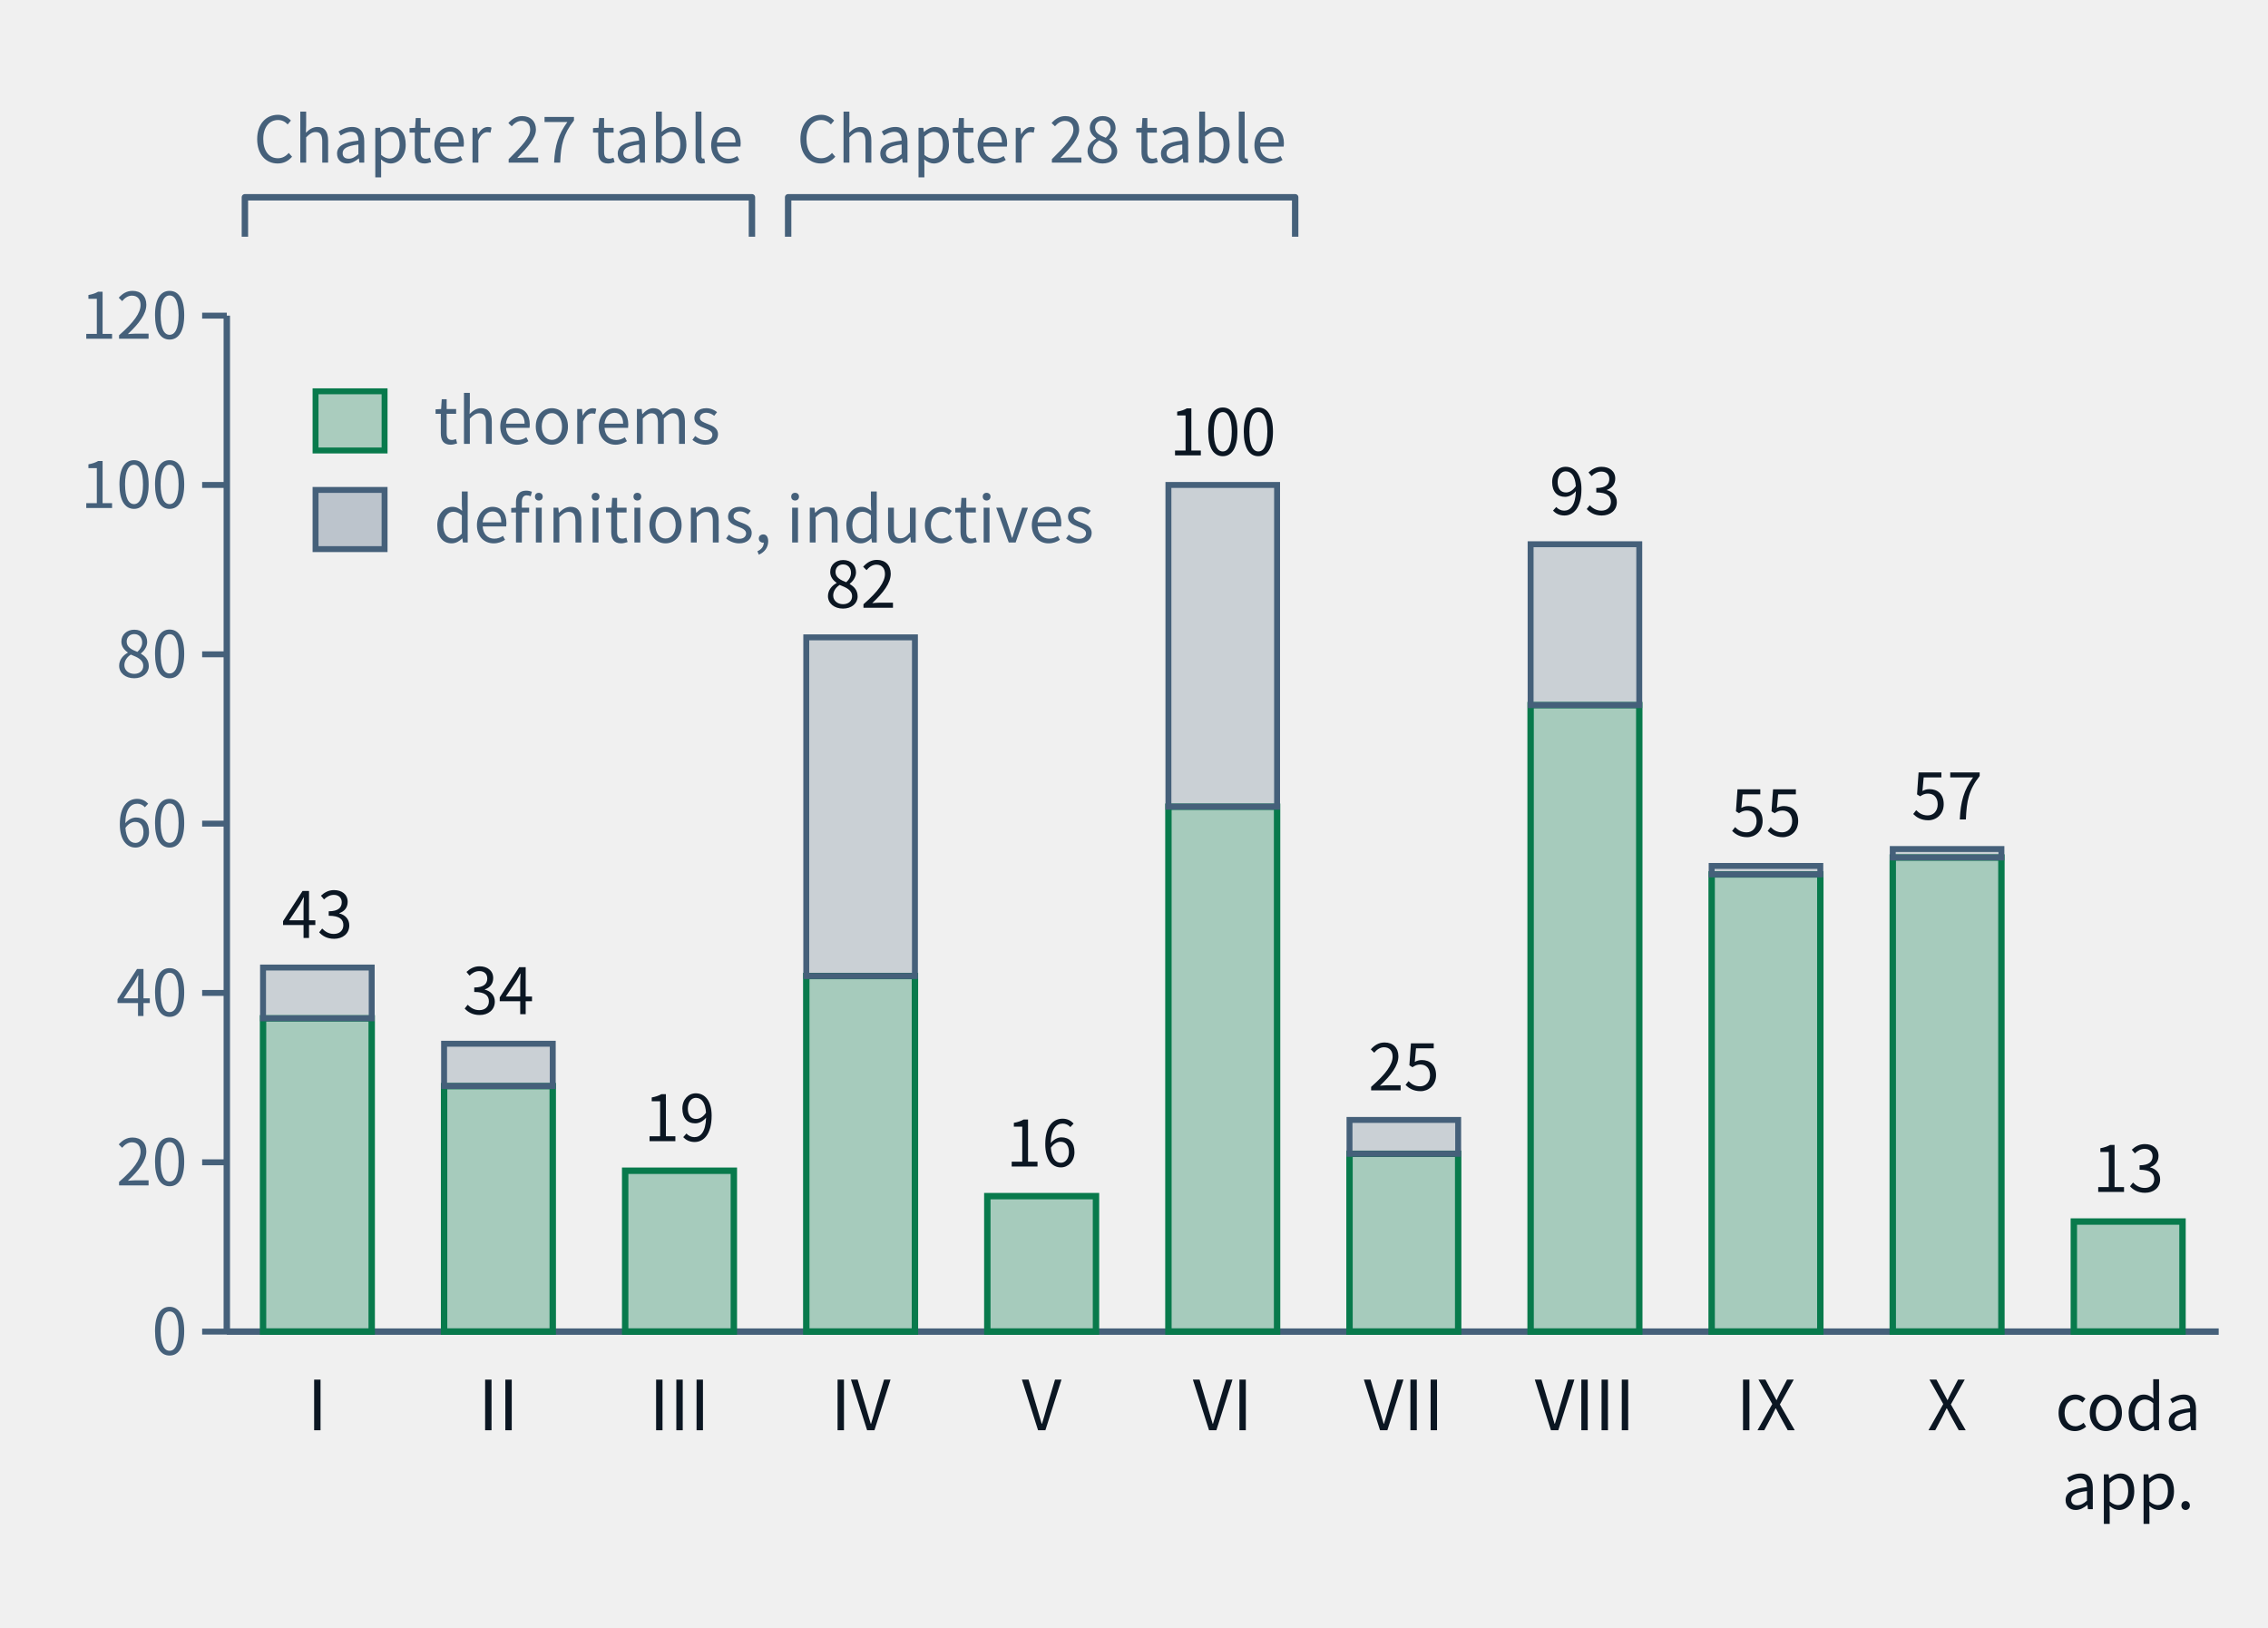
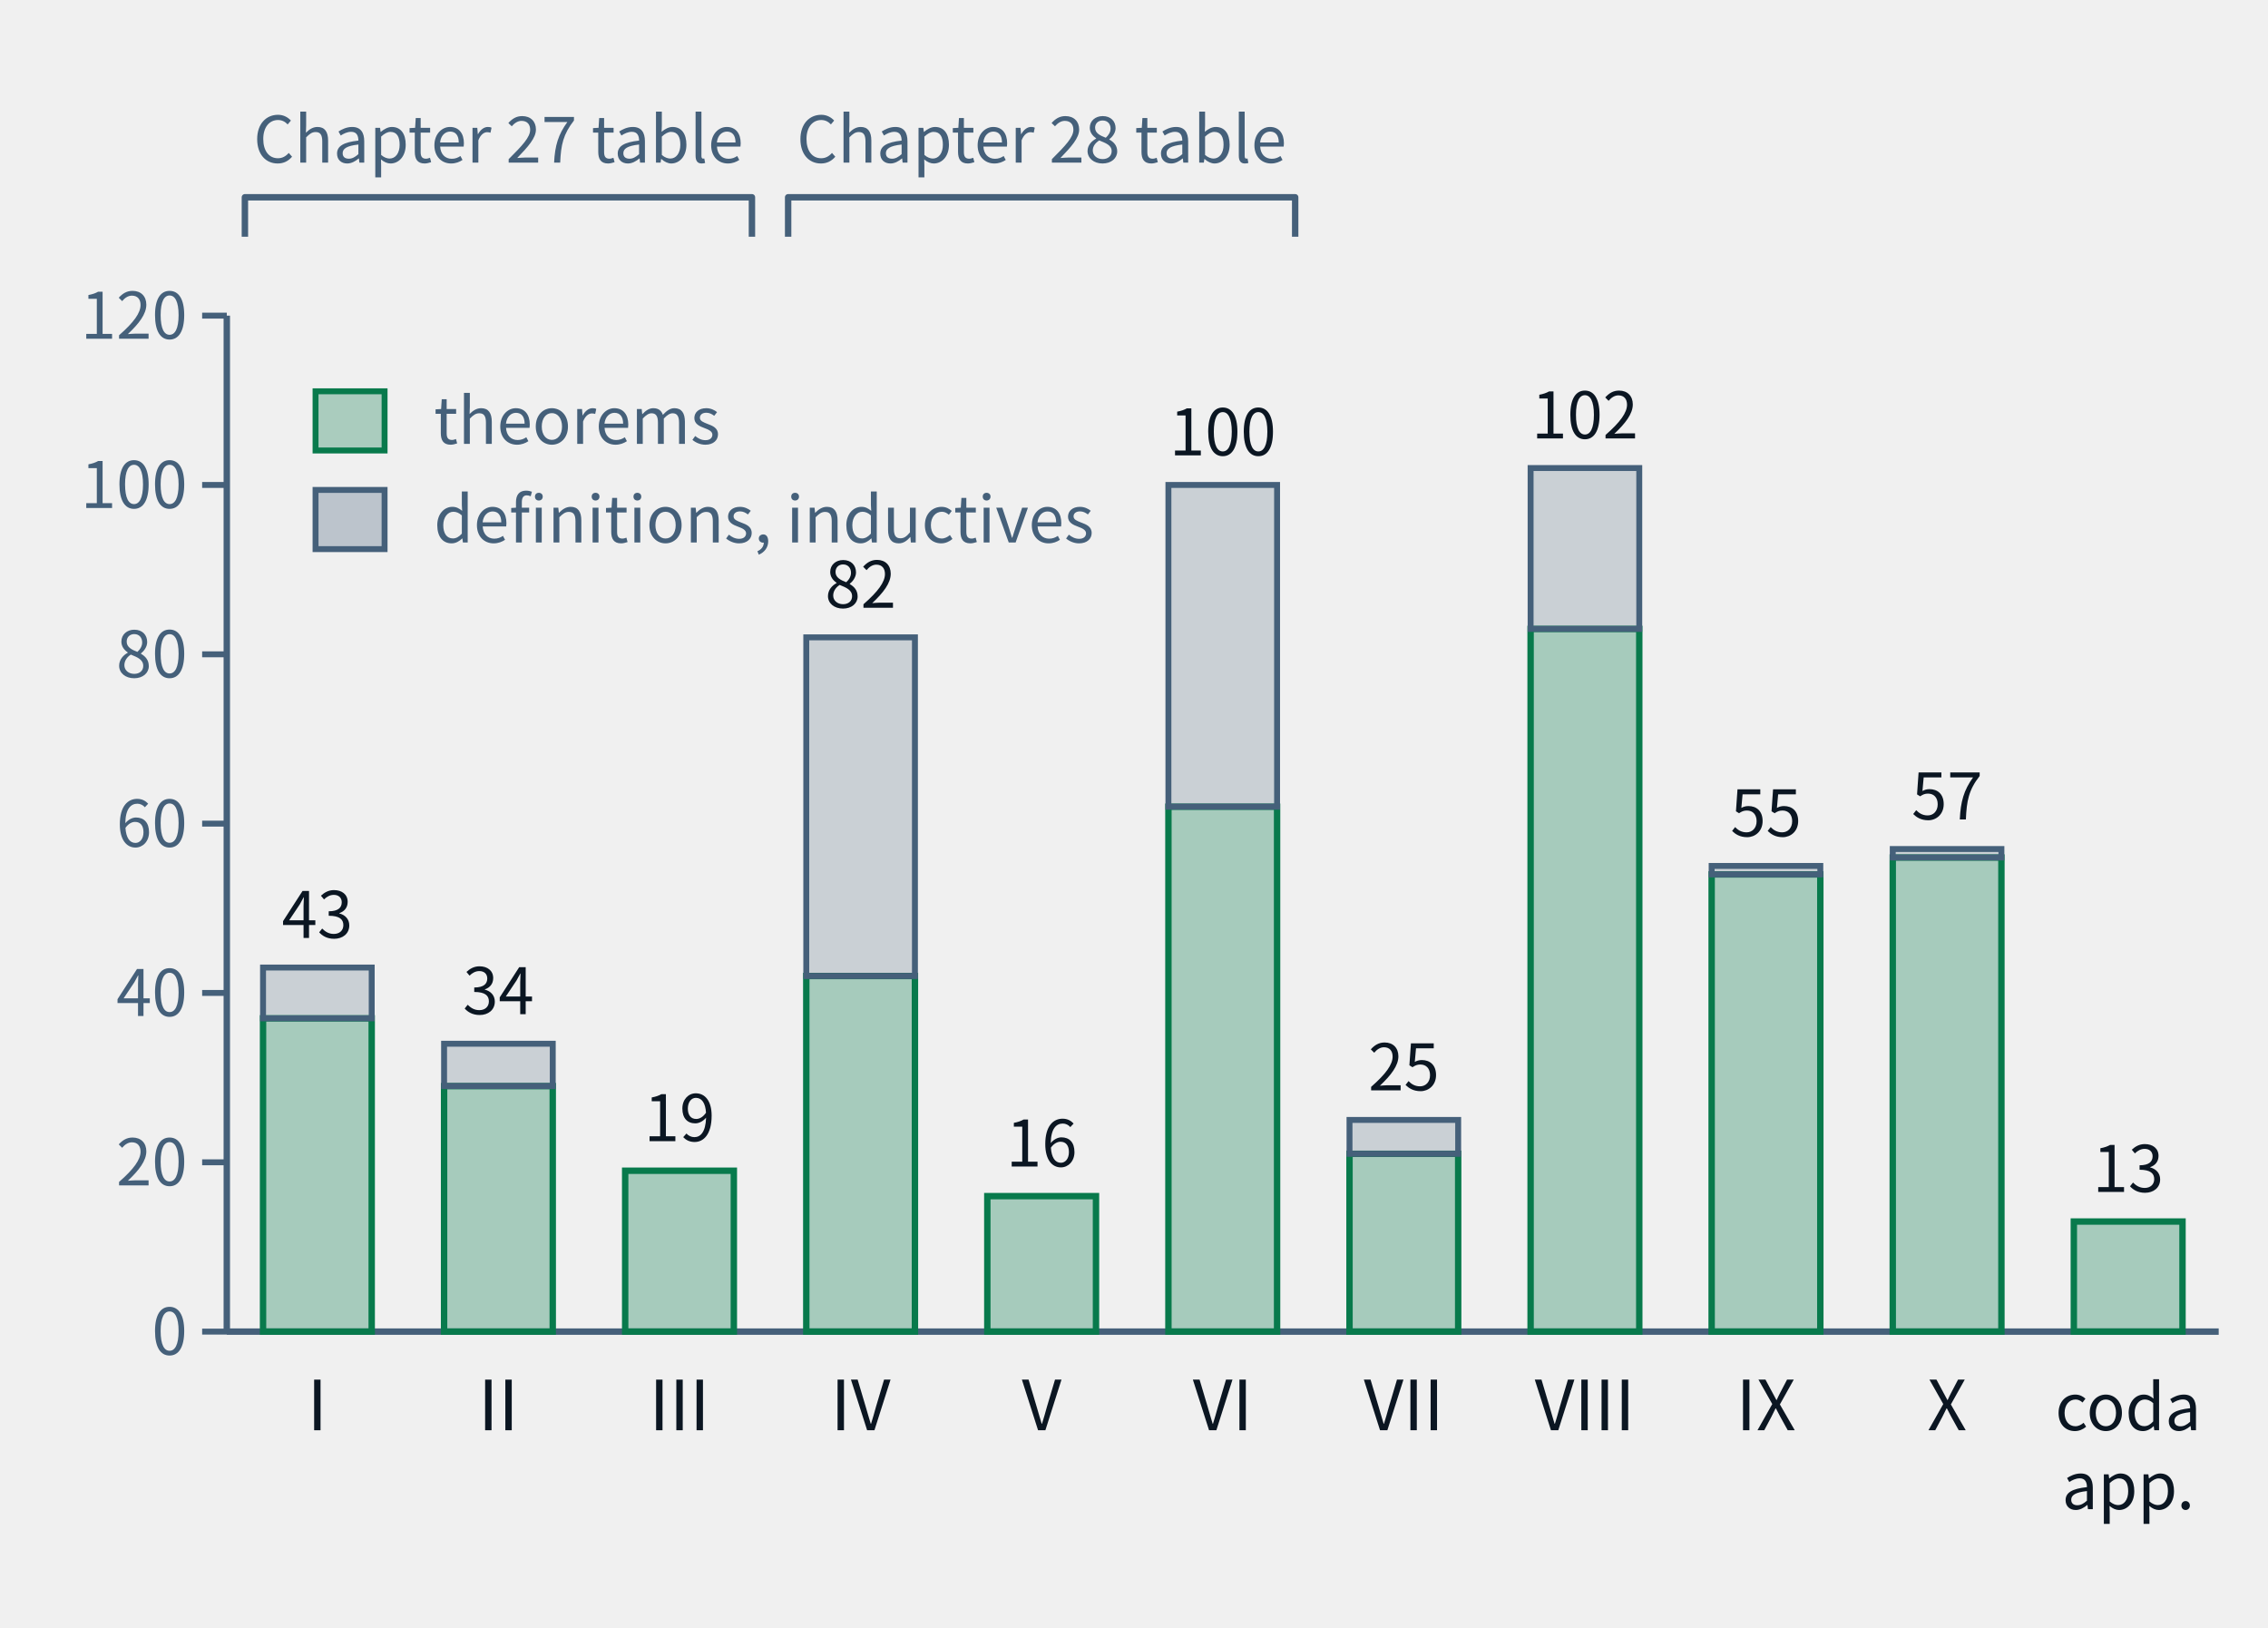
- <svg xmlns="http://www.w3.org/2000/svg" class="tr-fig" data-tr-fig="ch28-declaration-parts" data-lang="en" viewBox="0 0 460 330" width="460" height="330" font-family="'Noto Sans SC', 'Noto Sans CJK SC', 'Source Sans 3', 'PingFang SC', 'Microsoft YaHei', system-ui, sans-serif" role="img" aria-label="A bar chart. Along the bottom are Parts I to X and 'coda and appendices'; each bar is the number of distinct declarations the chapters of that part cite with lean=, green below for declarations of kind theorem in the lock, grey above for definitions and inductive types. I: 37 theorems, 6 other; II: 29 theorems, 5 other; III: 19 theorems, 0 other; IV: 42 theorems, 40 other; V: 16 theorems, 0 other; VI: 62 theorems, 38 other; VII: 21 theorems, 4 other; VIII: 74 theorems, 19 other; IX: 54 theorems, 1 other; X: 56 theorems, 1 other; coda and appendices: 13 theorems, 0 other. Two braces above the bars mark Parts I–III as the Chapter 27 audit table and Parts IV–VI as the Chapter 28 audit table.">
+ <svg xmlns="http://www.w3.org/2000/svg" class="tr-fig" data-tr-fig="ch28-declaration-parts" data-lang="en" viewBox="0 0 460 330" width="460" height="330" font-family="'Noto Sans SC', 'Noto Sans CJK SC', 'Source Sans 3', 'PingFang SC', 'Microsoft YaHei', system-ui, sans-serif" role="img" aria-label="A bar chart. Along the bottom are Parts I to X and 'coda and appendices'; each bar is the number of distinct declarations the chapters of that part cite with lean=, green below for declarations of kind theorem in the lock, grey above for definitions and inductive types. I: 37 theorems, 6 other; II: 29 theorems, 5 other; III: 19 theorems, 0 other; IV: 42 theorems, 40 other; V: 16 theorems, 0 other; VI: 62 theorems, 38 other; VII: 21 theorems, 4 other; VIII: 83 theorems, 19 other; IX: 54 theorems, 1 other; X: 56 theorems, 1 other; coda and appendices: 13 theorems, 0 other. Two braces above the bars mark Parts I–III as the Chapter 27 audit table and Parts IV–VI as the Chapter 28 audit table.">
  <style>.ts-ink{stroke:#0b1622}.tf-ink{fill:#0b1622}.ts-dim{stroke:#45607a}.tf-dim{fill:#45607a}.ts-faint{stroke:#9db3c4}.tf-faint{fill:#9db3c4}.ts-edge{stroke:#b9d0dd}.tf-edge{fill:#b9d0dd}.ts-hot{stroke:#5f9bb5}.tf-hot{fill:#5f9bb5}.ts-bg{stroke:#ffffff}.tf-bg{fill:#ffffff}.ts-panel{stroke:#eef5f9}.tf-panel{fill:#eef5f9}.ts-sheet{stroke:#f7fbfd}.tf-sheet{fill:#f7fbfd}.ts-cyan{stroke:#007c8a}.tf-cyan{fill:#007c8a}.ts-magenta{stroke:#b0128f}.tf-magenta{fill:#b0128f}.ts-amber{stroke:#946200}.tf-amber{fill:#946200}.ts-violet{stroke:#5a45c8}.tf-violet{fill:#5a45c8}.ts-ok{stroke:#087a4c}.tf-ok{fill:#087a4c}.ts-warn{stroke:#c21f3a}.tf-warn{fill:#c21f3a}.ts-blue{stroke:#1d5fd0}.tf-blue{fill:#1d5fd0}.ts-orange{stroke:#b85410}.tf-orange{fill:#b85410}.ts-sigma{stroke:#28405a}.tf-sigma{fill:#28405a}@media (prefers-color-scheme:dark){.ts-ink{stroke:#d4efff}.tf-ink{fill:#d4efff}.ts-dim{stroke:#6f8ea5}.tf-dim{fill:#6f8ea5}.ts-faint{stroke:#34506a}.tf-faint{fill:#34506a}.ts-edge{stroke:#143049}.tf-edge{fill:#143049}.ts-hot{stroke:#1f5d7c}.tf-hot{fill:#1f5d7c}.ts-bg{stroke:#03060c}.tf-bg{fill:#03060c}.ts-panel{stroke:#07101b}.tf-panel{fill:#07101b}.ts-sheet{stroke:#050c16}.tf-sheet{fill:#050c16}.ts-cyan{stroke:#19f0ff}.tf-cyan{fill:#19f0ff}.ts-magenta{stroke:#ff2fd0}.tf-magenta{fill:#ff2fd0}.ts-amber{stroke:#ffc83d}.tf-amber{fill:#ffc83d}.ts-violet{stroke:#9d8cff}.tf-violet{fill:#9d8cff}.ts-ok{stroke:#46ffb2}.tf-ok{fill:#46ffb2}.ts-warn{stroke:#ff5064}.tf-warn{fill:#ff5064}.ts-blue{stroke:#2a7bff}.tf-blue{fill:#2a7bff}.ts-orange{stroke:#ff8a3c}.tf-orange{fill:#ff8a3c}.ts-sigma{stroke:#cfe3ff}.tf-sigma{fill:#cfe3ff}}</style>
  <line x1="46" y1="64" x2="46" y2="270" class="ts-dim" stroke-width="1.3" fill="none" />
  <line x1="41" y1="270" x2="46" y2="270" class="ts-dim" stroke-width="1.2" fill="none" />
  <text class="tf-dim" x="38" y="274.68" font-size="13" text-anchor="end">0</text>
  <line x1="41" y1="235.67" x2="46" y2="235.67" class="ts-dim" stroke-width="1.2" fill="none" />
  <text class="tf-dim" x="38" y="240.35" font-size="13" text-anchor="end">20</text>
  <line x1="41" y1="201.33" x2="46" y2="201.33" class="ts-dim" stroke-width="1.2" fill="none" />
  <text class="tf-dim" x="38" y="206.01" font-size="13" text-anchor="end">40</text>
  <line x1="41" y1="167" x2="46" y2="167" class="ts-dim" stroke-width="1.2" fill="none" />
  <text class="tf-dim" x="38" y="171.68" font-size="13" text-anchor="end">60</text>
  <line x1="41" y1="132.67" x2="46" y2="132.67" class="ts-dim" stroke-width="1.2" fill="none" />
  <text class="tf-dim" x="38" y="137.35" font-size="13" text-anchor="end">80</text>
  <line x1="41" y1="98.33" x2="46" y2="98.33" class="ts-dim" stroke-width="1.2" fill="none" />
  <text class="tf-dim" x="38" y="103.01" font-size="13" text-anchor="end">100</text>
  <line x1="41" y1="64" x2="46" y2="64" class="ts-dim" stroke-width="1.2" fill="none" />
  <text class="tf-dim" x="38" y="68.68" font-size="13" text-anchor="end">120</text>
  <line x1="46" y1="270" x2="450" y2="270" class="ts-dim" stroke-width="1.3" fill="none" />
  <rect x="53.35" y="206.48" width="22.04" height="63.52" class="ts-ok tf-ok" stroke-width="1.3" fill-opacity="0.32" />
  <rect x="53.35" y="196.18" width="22.04" height="10.3" class="ts-dim tf-dim" stroke-width="1.2" fill-opacity="0.22" />
  <text class="tf-ink" x="64.36" y="190.18" font-size="13" text-anchor="middle">43</text>
  <text class="tf-ink" x="64.36" y="290" font-size="14" text-anchor="middle">I</text>
  <rect x="90.07" y="220.22" width="22.04" height="49.78" class="ts-ok tf-ok" stroke-width="1.3" fill-opacity="0.32" />
  <rect x="90.07" y="211.63" width="22.04" height="8.58" class="ts-dim tf-dim" stroke-width="1.2" fill-opacity="0.22" />
  <text class="tf-ink" x="101.09" y="205.63" font-size="13" text-anchor="middle">34</text>
  <text class="tf-ink" x="101.09" y="290" font-size="14" text-anchor="middle">II</text>
  <rect x="126.8" y="237.38" width="22.04" height="32.62" class="ts-ok tf-ok" stroke-width="1.3" fill-opacity="0.32" />
  <text class="tf-ink" x="137.82" y="231.38" font-size="13" text-anchor="middle">19</text>
  <text class="tf-ink" x="137.82" y="290" font-size="14" text-anchor="middle">III</text>
  <rect x="163.53" y="197.9" width="22.04" height="72.1" class="ts-ok tf-ok" stroke-width="1.3" fill-opacity="0.32" />
  <rect x="163.53" y="129.23" width="22.04" height="68.67" class="ts-dim tf-dim" stroke-width="1.2" fill-opacity="0.22" />
  <text class="tf-ink" x="174.55" y="123.23" font-size="13" text-anchor="middle">82</text>
  <text class="tf-ink" x="174.55" y="290" font-size="14" text-anchor="middle">IV</text>
  <rect x="200.25" y="242.53" width="22.04" height="27.47" class="ts-ok tf-ok" stroke-width="1.3" fill-opacity="0.32" />
  <text class="tf-ink" x="211.27" y="236.53" font-size="13" text-anchor="middle">16</text>
  <text class="tf-ink" x="211.27" y="290" font-size="14" text-anchor="middle">V</text>
  <rect x="236.98" y="163.57" width="22.04" height="106.43" class="ts-ok tf-ok" stroke-width="1.3" fill-opacity="0.32" />
  <rect x="236.98" y="98.33" width="22.04" height="65.23" class="ts-dim tf-dim" stroke-width="1.2" fill-opacity="0.22" />
  <text class="tf-ink" x="248" y="92.33" font-size="13" text-anchor="middle">100</text>
  <text class="tf-ink" x="248" y="290" font-size="14" text-anchor="middle">VI</text>
  <rect x="273.71" y="233.95" width="22.04" height="36.05" class="ts-ok tf-ok" stroke-width="1.3" fill-opacity="0.32" />
  <rect x="273.71" y="227.08" width="22.04" height="6.87" class="ts-dim tf-dim" stroke-width="1.2" fill-opacity="0.22" />
  <text class="tf-ink" x="284.73" y="221.08" font-size="13" text-anchor="middle">25</text>
  <text class="tf-ink" x="284.73" y="290" font-size="14" text-anchor="middle">VII</text>
-   <rect x="310.44" y="142.97" width="22.04" height="127.03" class="ts-ok tf-ok" stroke-width="1.3" fill-opacity="0.32" />
-   <rect x="310.44" y="110.35" width="22.04" height="32.62" class="ts-dim tf-dim" stroke-width="1.2" fill-opacity="0.22" />
-   <text class="tf-ink" x="321.45" y="104.35" font-size="13" text-anchor="middle">93</text>
+   <rect x="310.44" y="127.52" width="22.04" height="142.48" class="ts-ok tf-ok" stroke-width="1.3" fill-opacity="0.32" />
+   <rect x="310.44" y="94.9" width="22.04" height="32.62" class="ts-dim tf-dim" stroke-width="1.2" fill-opacity="0.22" />
+   <text class="tf-ink" x="321.45" y="88.9" font-size="13" text-anchor="middle">102</text>
  <text class="tf-ink" x="321.45" y="290" font-size="14" text-anchor="middle">VIII</text>
  <rect x="347.16" y="177.3" width="22.04" height="92.7" class="ts-ok tf-ok" stroke-width="1.3" fill-opacity="0.32" />
  <rect x="347.16" y="175.58" width="22.04" height="1.72" class="ts-dim tf-dim" stroke-width="1.2" fill-opacity="0.22" />
  <text class="tf-ink" x="358.18" y="169.58" font-size="13" text-anchor="middle">55</text>
  <text class="tf-ink" x="358.18" y="290" font-size="14" text-anchor="middle">IX</text>
  <rect x="383.89" y="173.87" width="22.04" height="96.13" class="ts-ok tf-ok" stroke-width="1.3" fill-opacity="0.32" />
  <rect x="383.89" y="172.15" width="22.04" height="1.72" class="ts-dim tf-dim" stroke-width="1.2" fill-opacity="0.22" />
  <text class="tf-ink" x="394.91" y="166.15" font-size="13" text-anchor="middle">57</text>
  <text class="tf-ink" x="394.91" y="290" font-size="14" text-anchor="middle">X</text>
  <rect x="420.62" y="247.68" width="22.04" height="22.32" class="ts-ok tf-ok" stroke-width="1.3" fill-opacity="0.32" />
  <text class="tf-ink" x="431.64" y="241.68" font-size="13" text-anchor="middle">13</text>
  <text class="tf-ink" x="431.64" y="290" font-size="13" text-anchor="middle">coda</text>
  <text class="tf-ink" x="431.64" y="306" font-size="13" text-anchor="middle">app.</text>
  <path d="M49.67 48 L49.67 40 L152.51 40 L152.51 48" class="ts-dim" stroke-width="1.3" stroke-linejoin="round" fill="none" />
  <text class="tf-dim" x="101.09" y="32.98" font-size="13" text-anchor="middle">Chapter 27 table</text>
  <path d="M159.85 48 L159.85 40 L262.69 40 L262.69 48" class="ts-dim" stroke-width="1.3" stroke-linejoin="round" fill="none" />
  <text class="tf-dim" x="211.27" y="32.98" font-size="13" text-anchor="middle">Chapter 28 table</text>
  <rect x="64" y="79.34" width="14" height="12" class="ts-ok tf-ok" stroke-width="1.2" fill-opacity="0.3" />
  <text class="tf-dim" x="88" y="90" font-size="13">theorems</text>
  <rect x="64" y="99.34" width="14" height="12" class="ts-dim tf-dim" stroke-width="1.2" fill-opacity="0.3" />
  <text class="tf-dim" x="88" y="110" font-size="13">definitions, inductives</text>
</svg>
